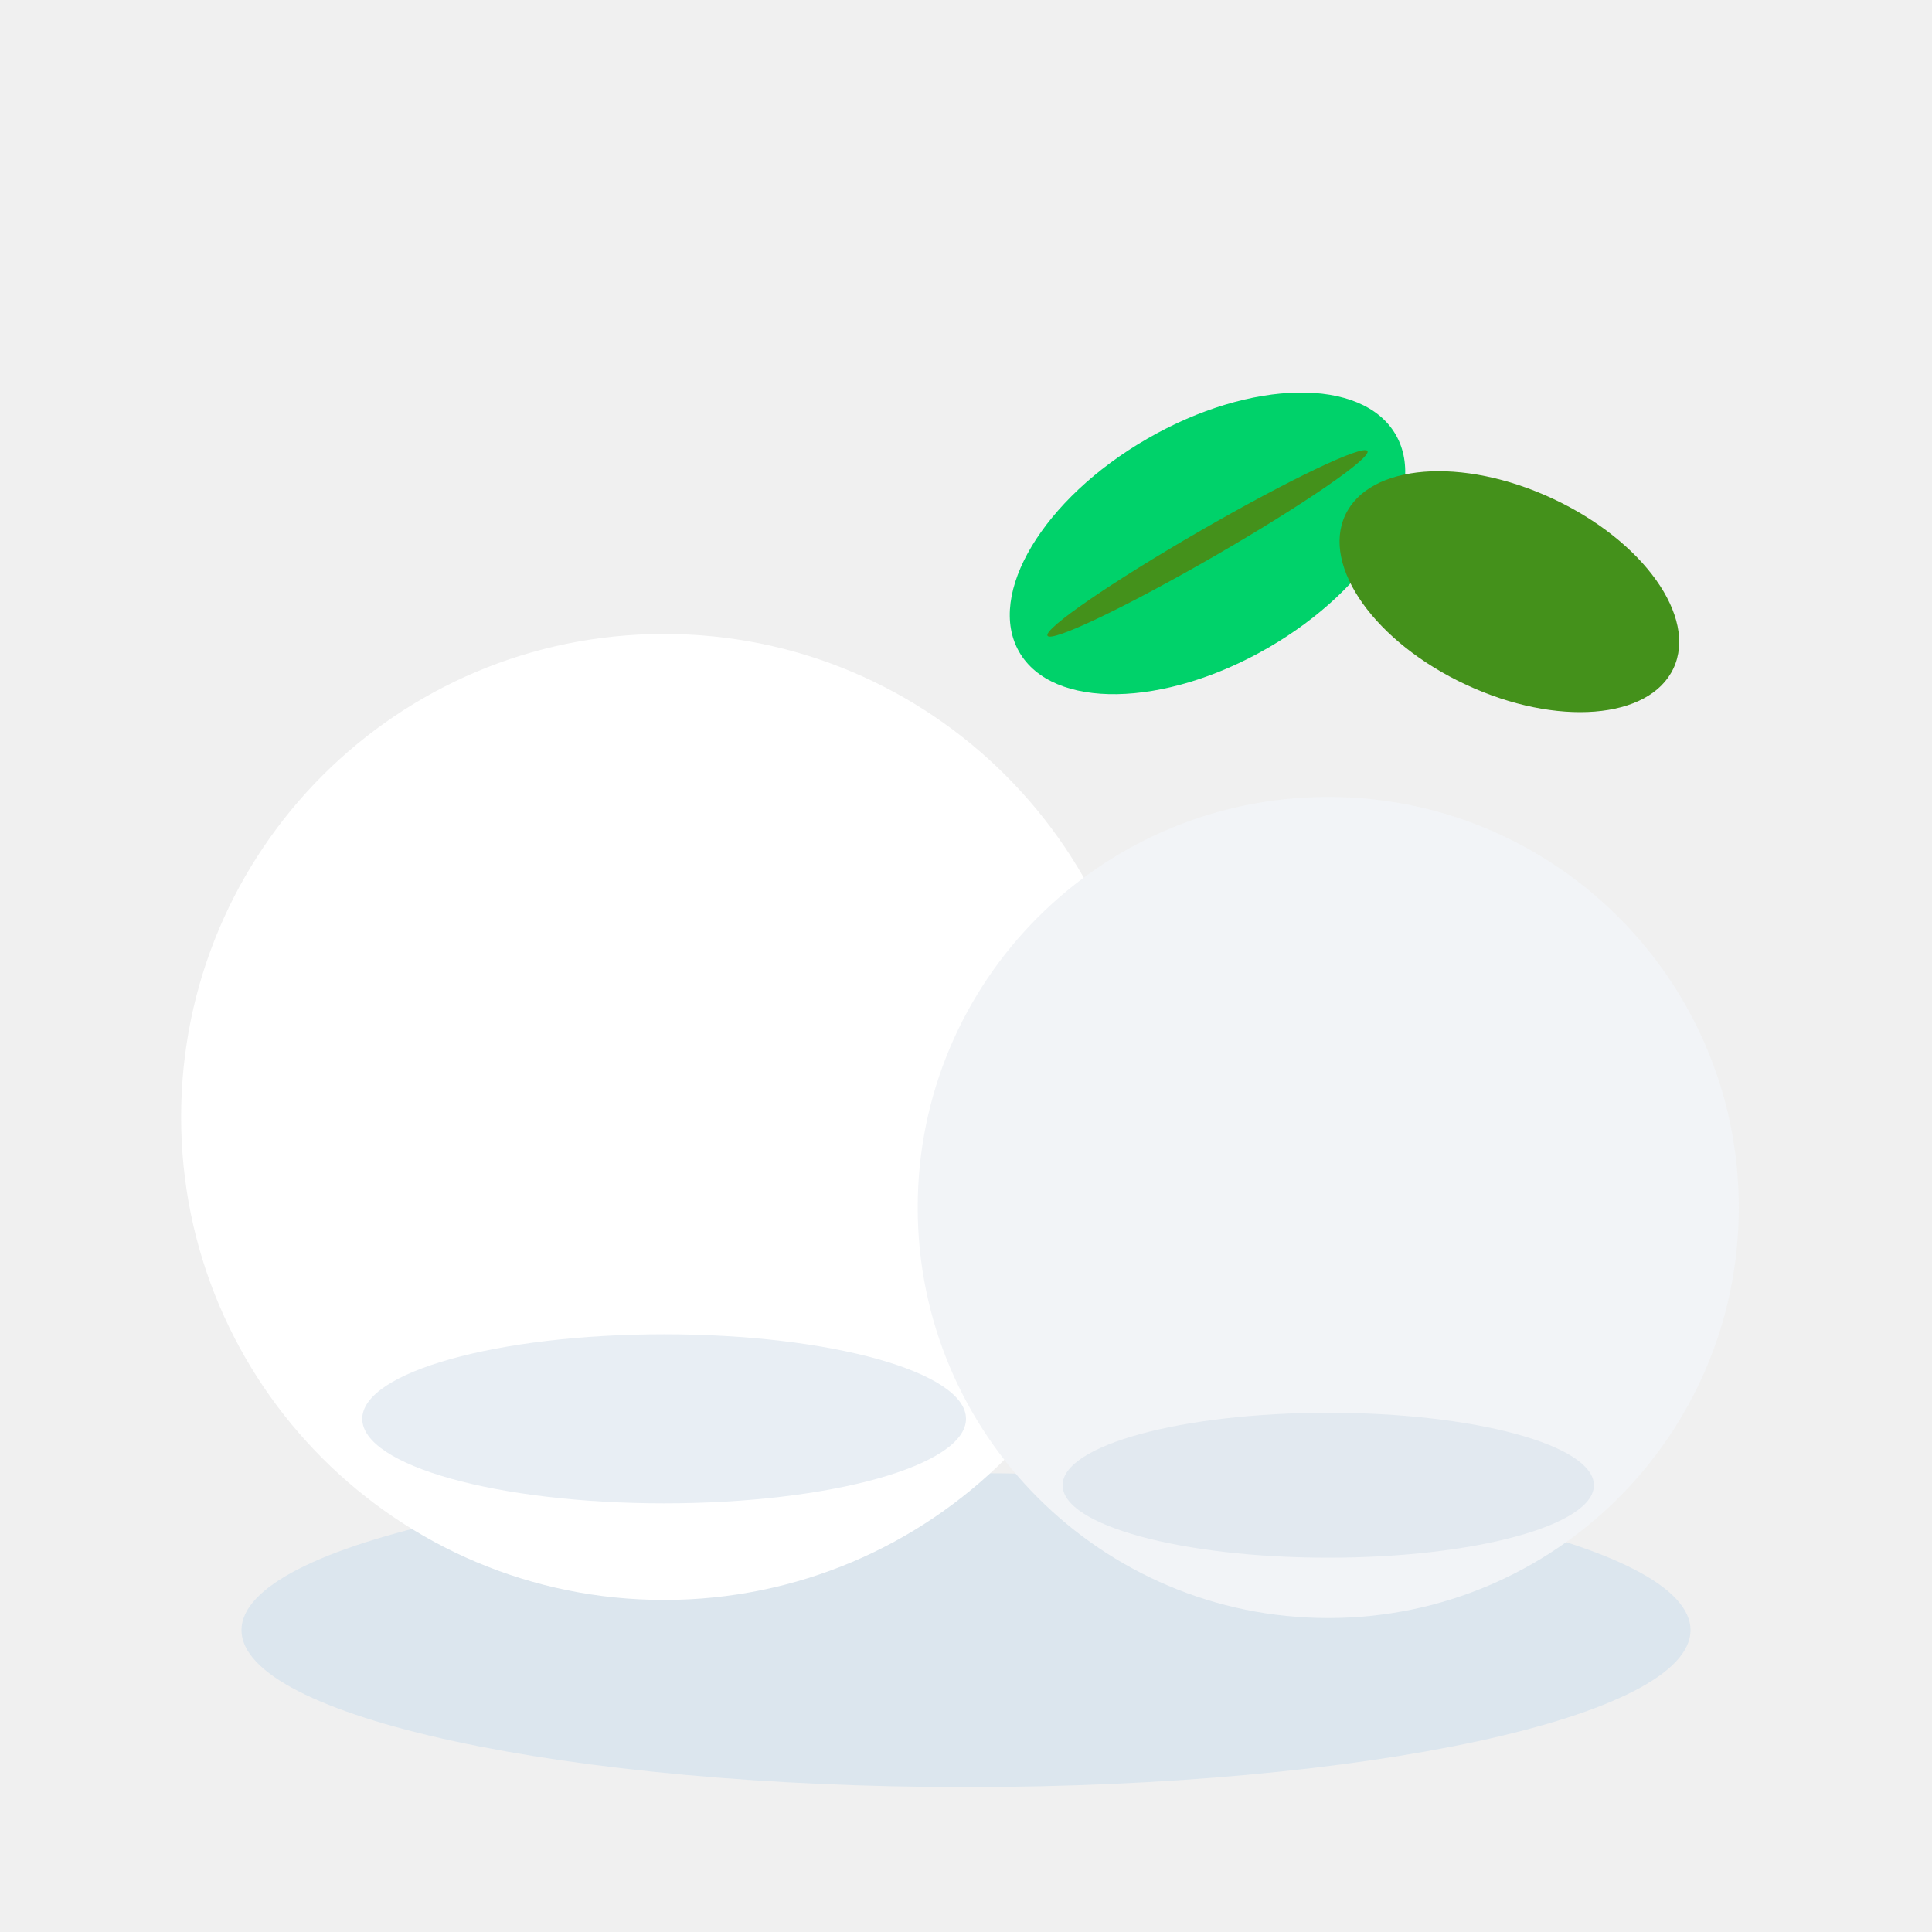
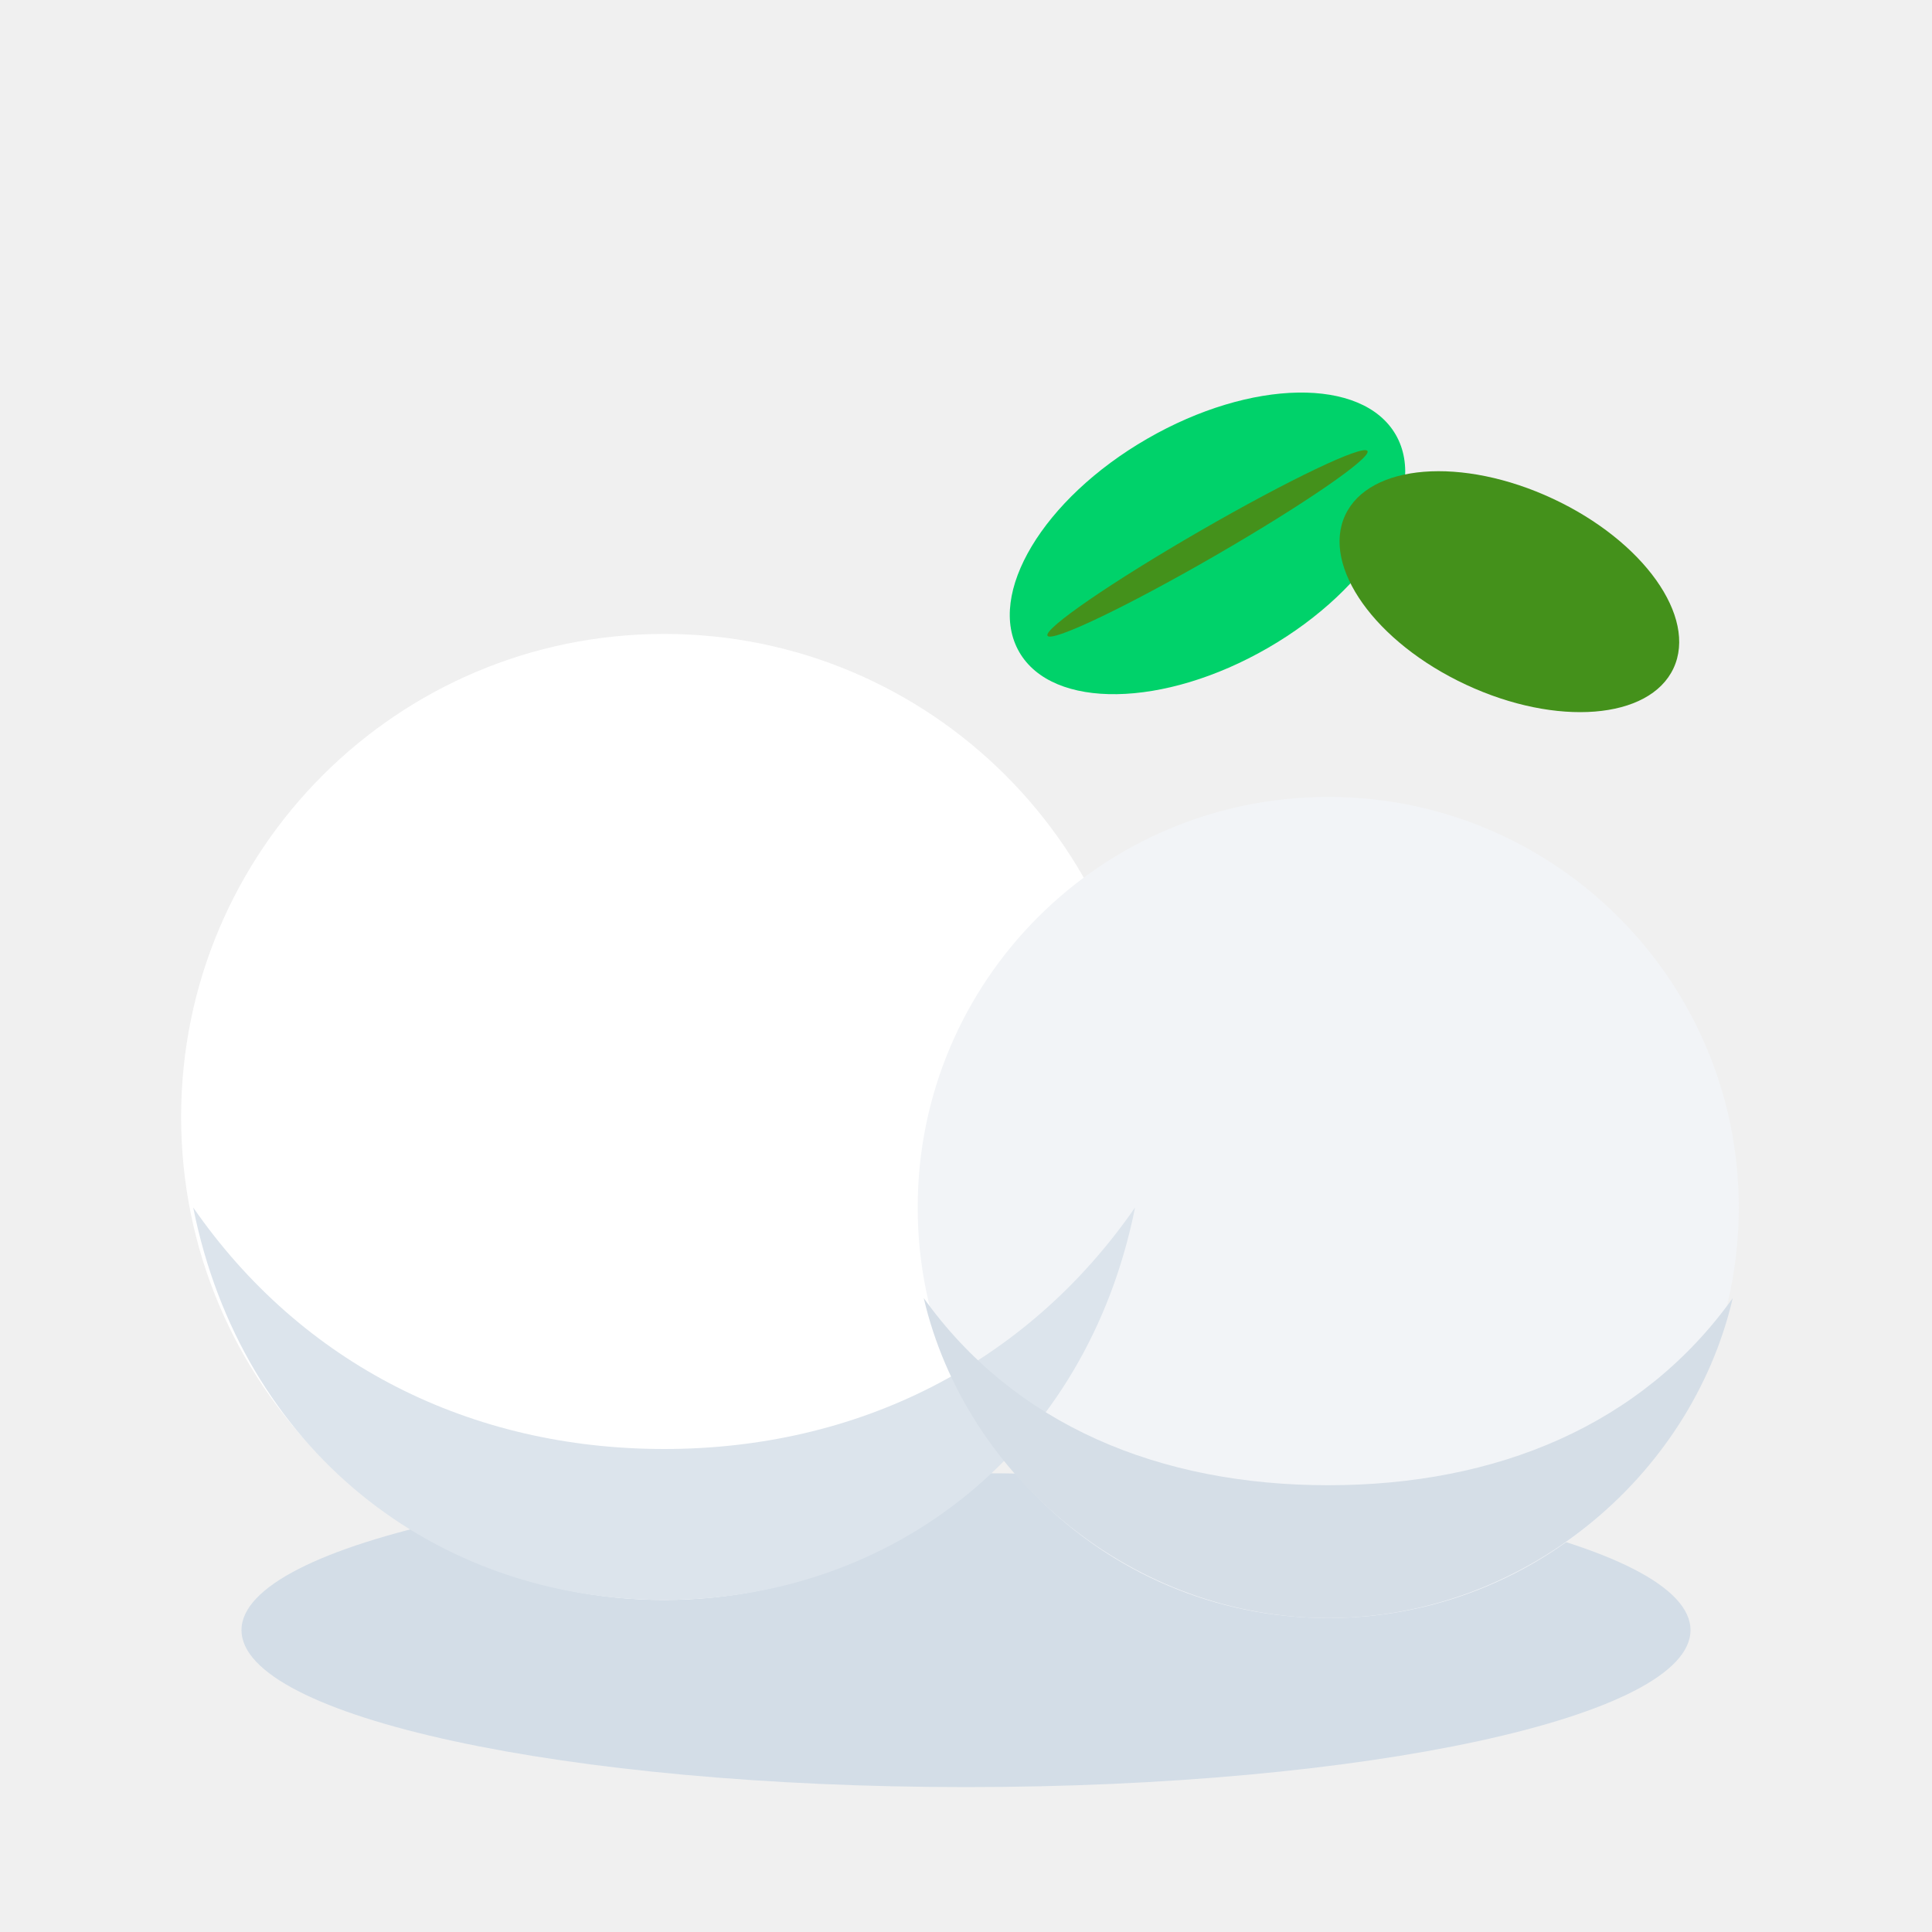
<svg xmlns="http://www.w3.org/2000/svg" width="32" height="32" viewBox="0 0 32 32" fill="none">
-   <ellipse cx="16" cy="27" rx="12" ry="2.6" fill="#DCE6EE" />
+   <ellipse cx="16" cy="27" rx="12" ry="2.6" fill="#D3DDE7" />
  <circle cx="11" cy="18.5" r="8" fill="#FFFFFF" />
  <circle cx="22" cy="20" r="6.8" fill="#F2F4F7" />
+   <path d="M3.2 20C4 24 7.2 26.5 11 26.5C14.8 26.5 18 24 18.8 20C17 22.6 14.2 24 11 24C7.8 24 5 22.6 3.2 20Z" fill="#DCE4EC" />
+   <path d="M15.3 21.5C16 24.5 18.8 26.8 22 26.8C25.2 26.8 28 24.5 28.7 21.5C27.2 23.6 24.8 24.6 22 24.6C19.2 24.6 16.8 23.6 15.3 21.5Z" fill="#D5DEE7" />
  <circle cx="8.5" cy="15.5" r="2" fill="#FFFFFF" />
-   <ellipse cx="11" cy="23.5" rx="5" ry="1.4" fill="#E8EEF4" />
-   <ellipse cx="22" cy="24.6" rx="4.4" ry="1.2" fill="#E2E9F0" />
  <ellipse cx="20" cy="9" rx="3.6" ry="2" fill="#00D26A" transform="rotate(-30 20 9)" />
  <ellipse cx="20" cy="9" rx="3.06" ry="0.24" fill="#44911B" transform="rotate(-30 20 9)" />
  <ellipse cx="25" cy="9.8" rx="3" ry="1.7" fill="#44911B" transform="rotate(25 25 9.8)" />
</svg>
